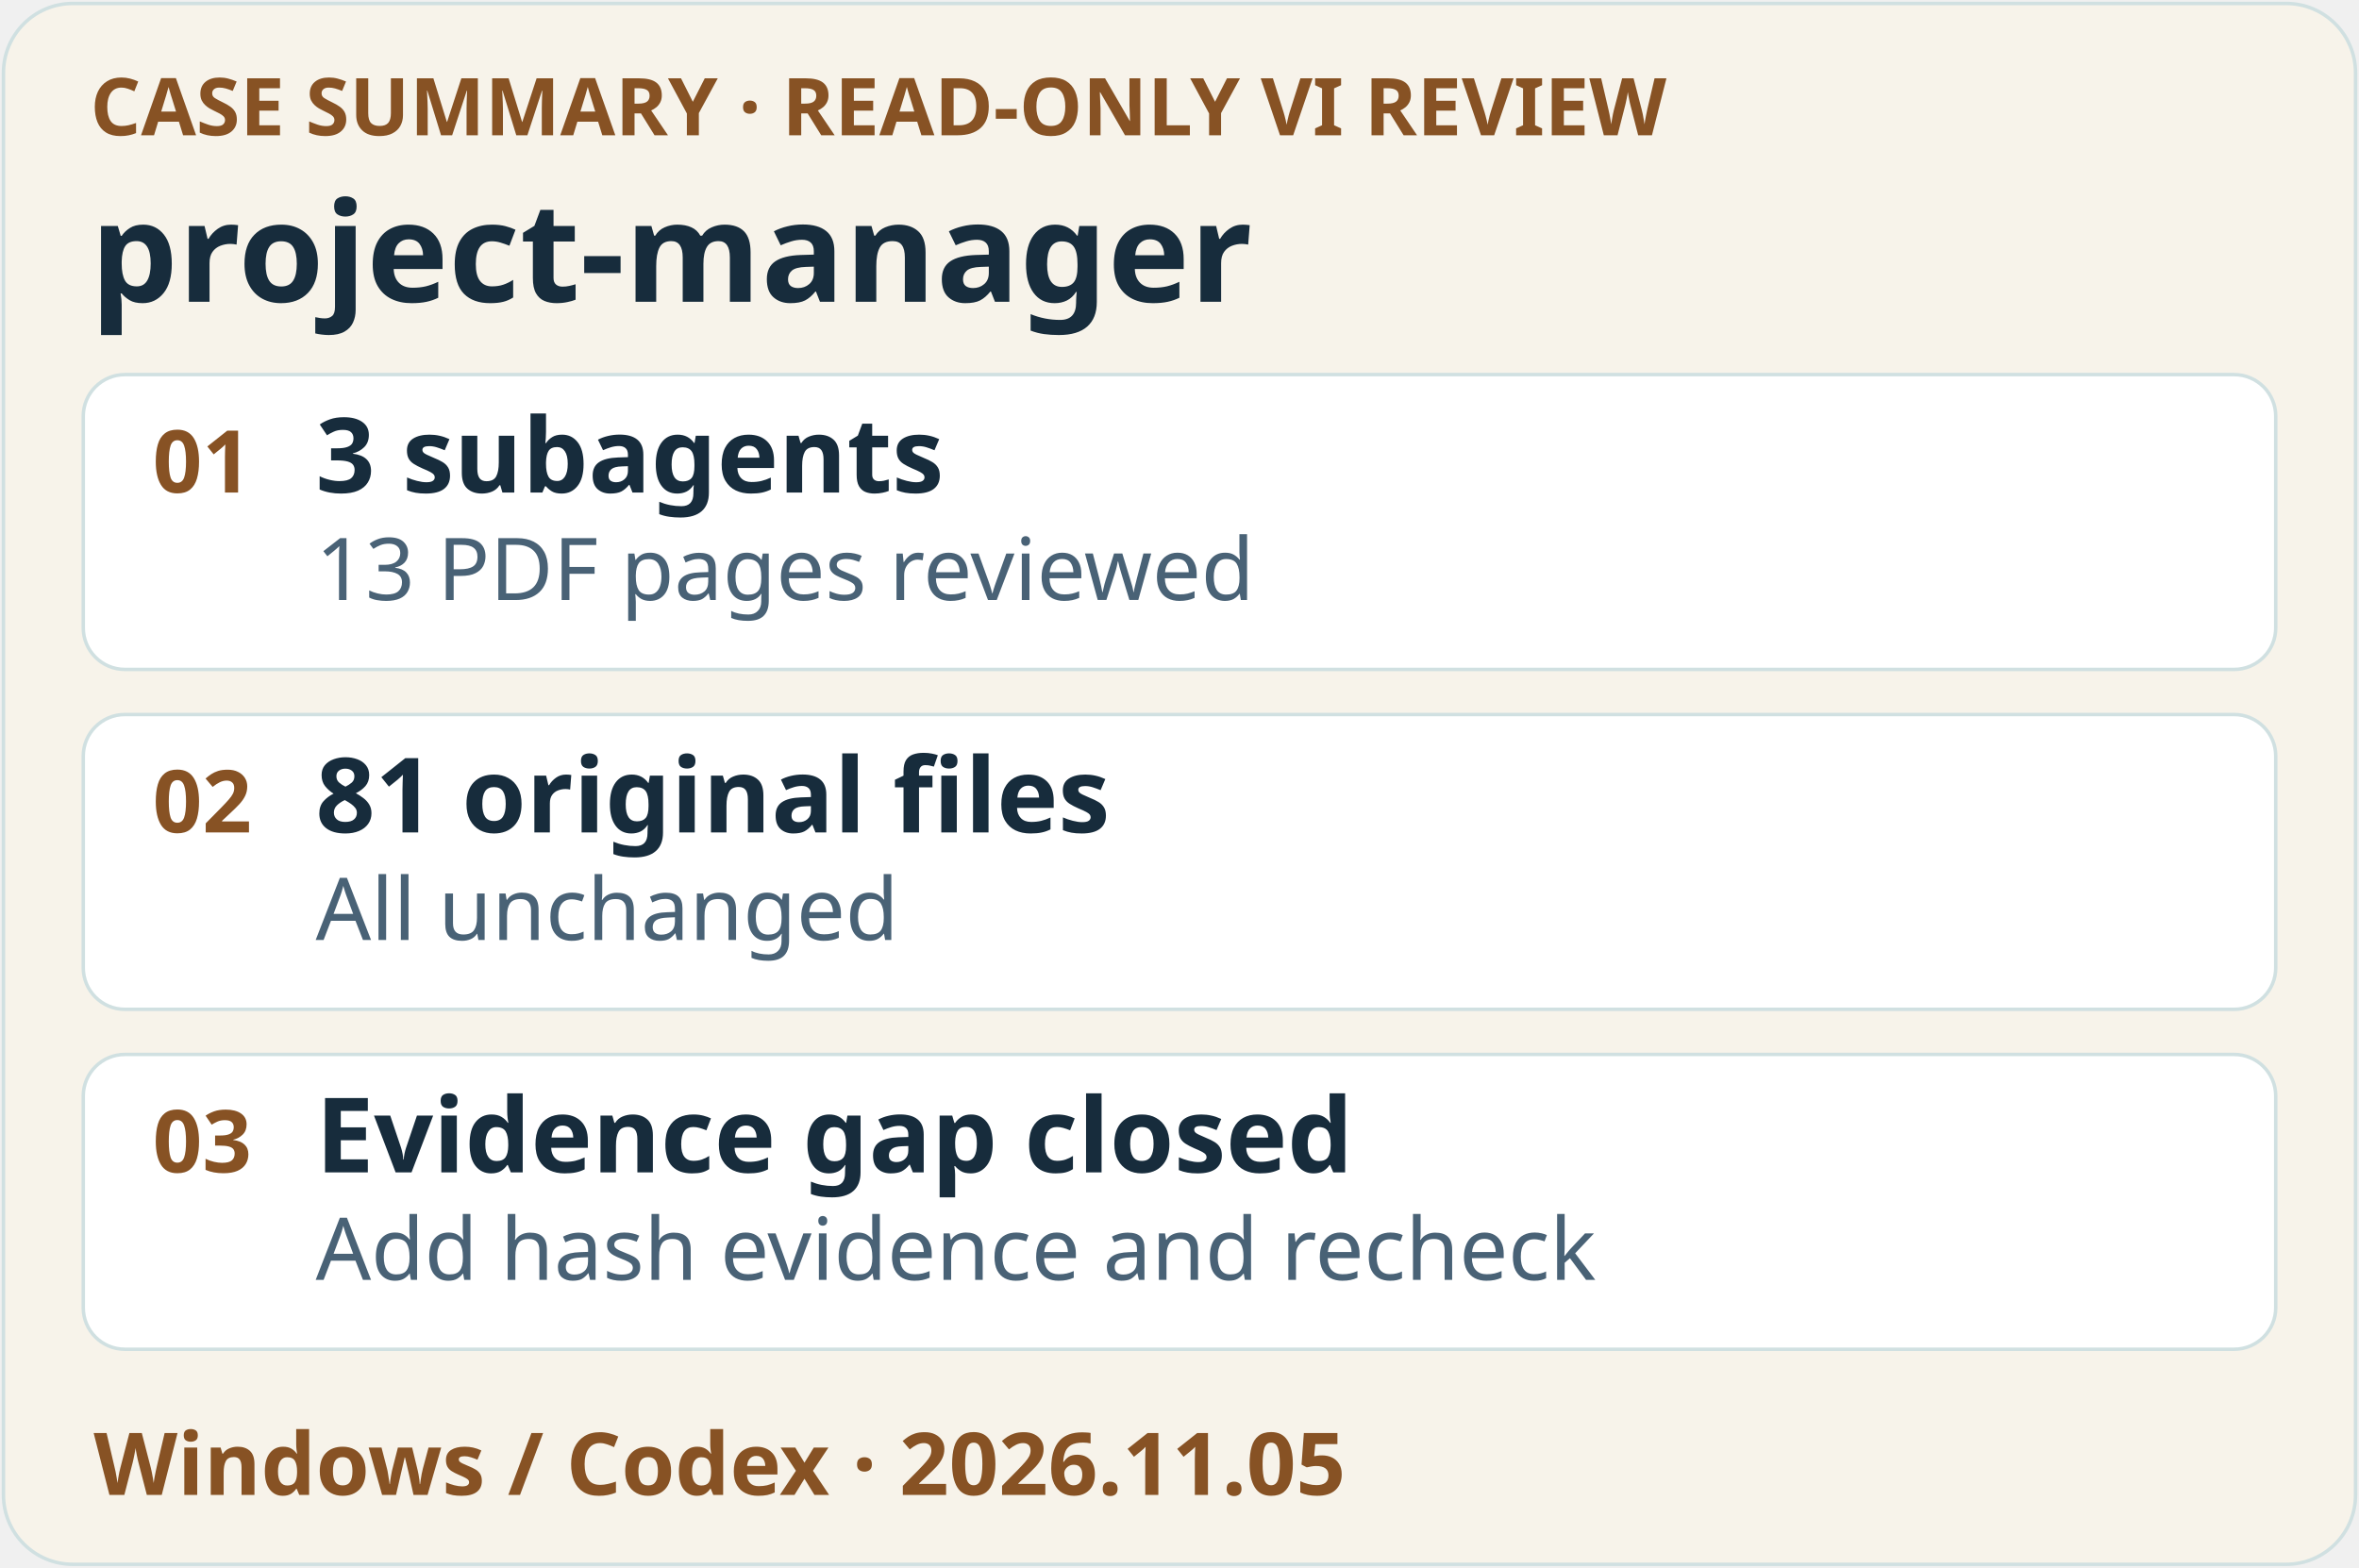
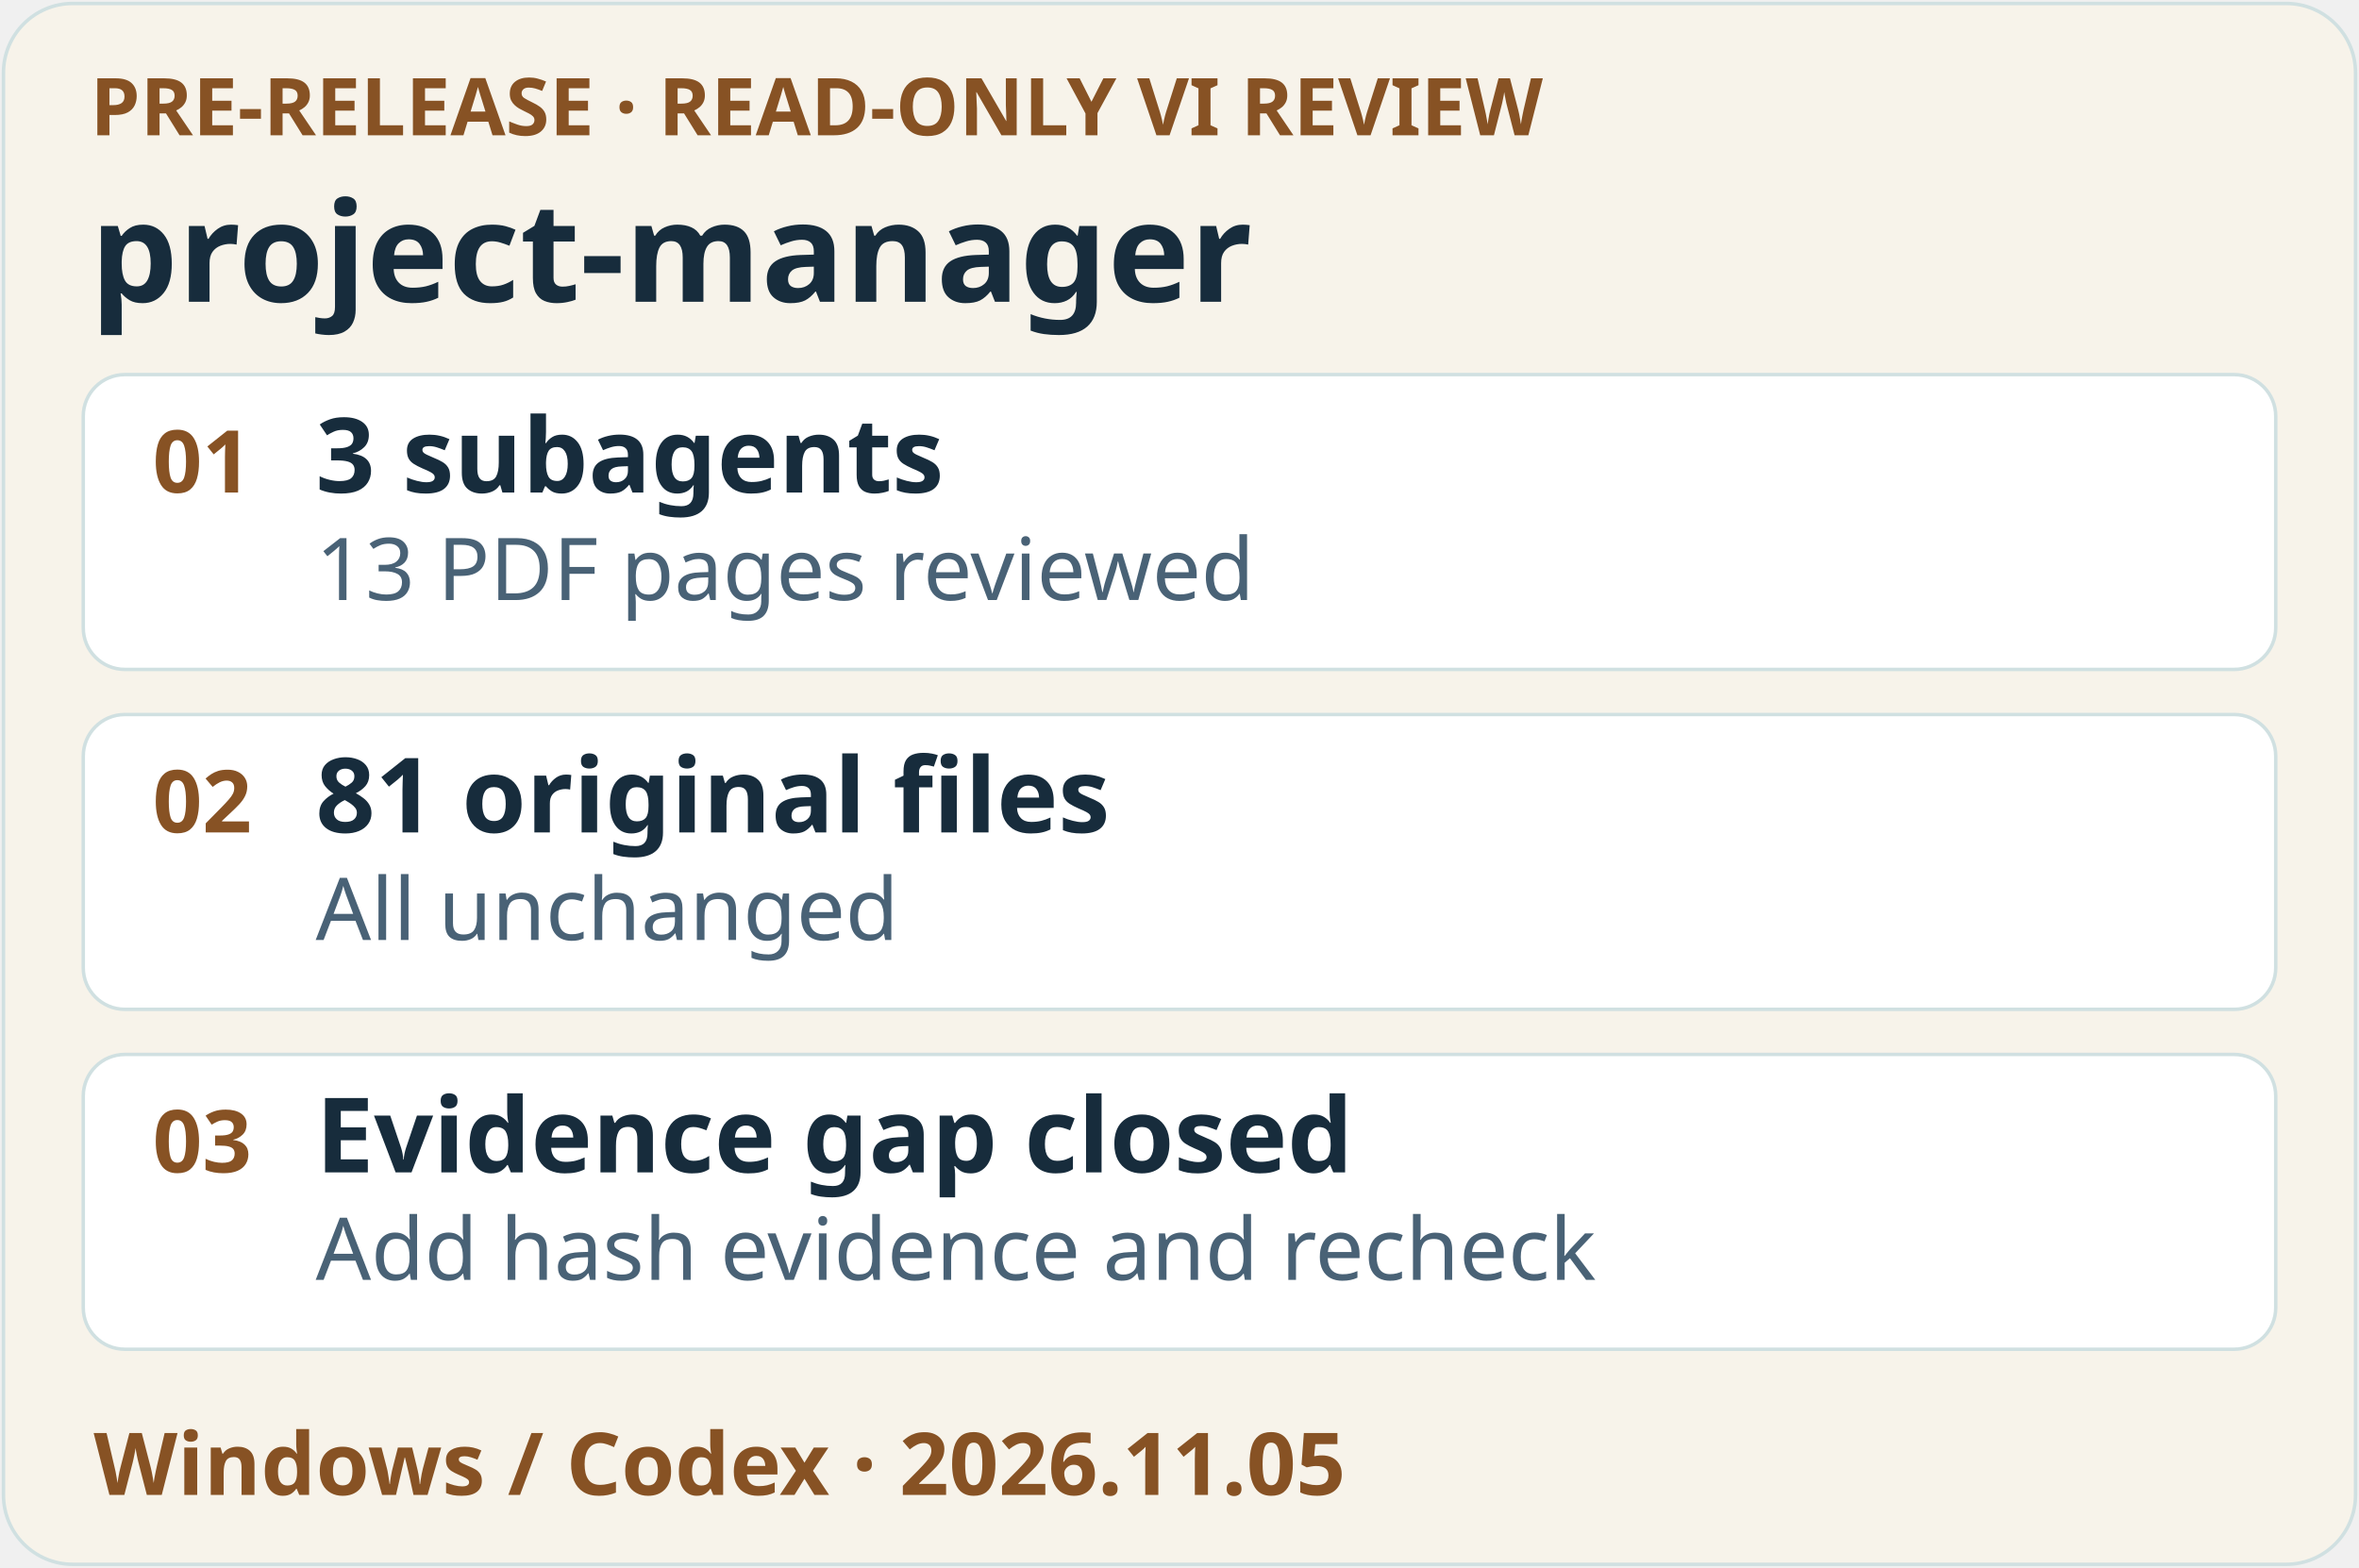
<svg xmlns="http://www.w3.org/2000/svg" width="680" height="452" viewBox="0 0 680 452" role="img">
  <rect x="1" y="1" width="678" height="450" rx="20" fill="#F7F3EA" stroke="#D0E0E1" />
  <g font-family="Segoe UI, Microsoft YaHei, sans-serif">
-     <text x="26" y="39" font-size="23" fill="#875224" font-weight="700">CASE SUMMARY · READ-ONLY VI REVIEW</text>
+     <text x="26" y="39" font-size="23" fill="#875224" font-weight="700">PRE-RELEASE · READ-ONLY VI REVIEW</text>
    <text x="26" y="87" font-size="40" fill="#172C3C" font-weight="700">project-manager</text>
    <rect x="24" y="108" width="632" height="85" rx="12" fill="#fff" stroke="#D0E0E1" />
    <text x="44" y="142" font-size="25" fill="#875224" font-weight="650">01</text>
    <text x="91" y="142" font-size="30" fill="#172C3C" font-weight="700">3 subagents</text>
    <text x="91" y="173" font-size="25" fill="#496276" font-weight="500">13 PDF pages reviewed</text>
    <rect x="24" y="206" width="632" height="85" rx="12" fill="#fff" stroke="#D0E0E1" />
    <text x="44" y="240" font-size="25" fill="#875224" font-weight="650">02</text>
    <text x="91" y="240" font-size="30" fill="#172C3C" font-weight="700">81 original files</text>
    <text x="91" y="271" font-size="25" fill="#496276" font-weight="500">All unchanged</text>
    <rect x="24" y="304" width="632" height="85" rx="12" fill="#fff" stroke="#D0E0E1" />
    <text x="44" y="338" font-size="25" fill="#875224" font-weight="650">03</text>
    <text x="91" y="338" font-size="30" fill="#172C3C" font-weight="700">Evidence gap closed</text>
    <text x="91" y="369" font-size="25" fill="#496276" font-weight="500">Add hash evidence and recheck</text>
    <text x="27" y="431" font-size="25" fill="#875224" font-weight="600">Windows / Codex · 2026.11.05</text>
  </g>
</svg>
